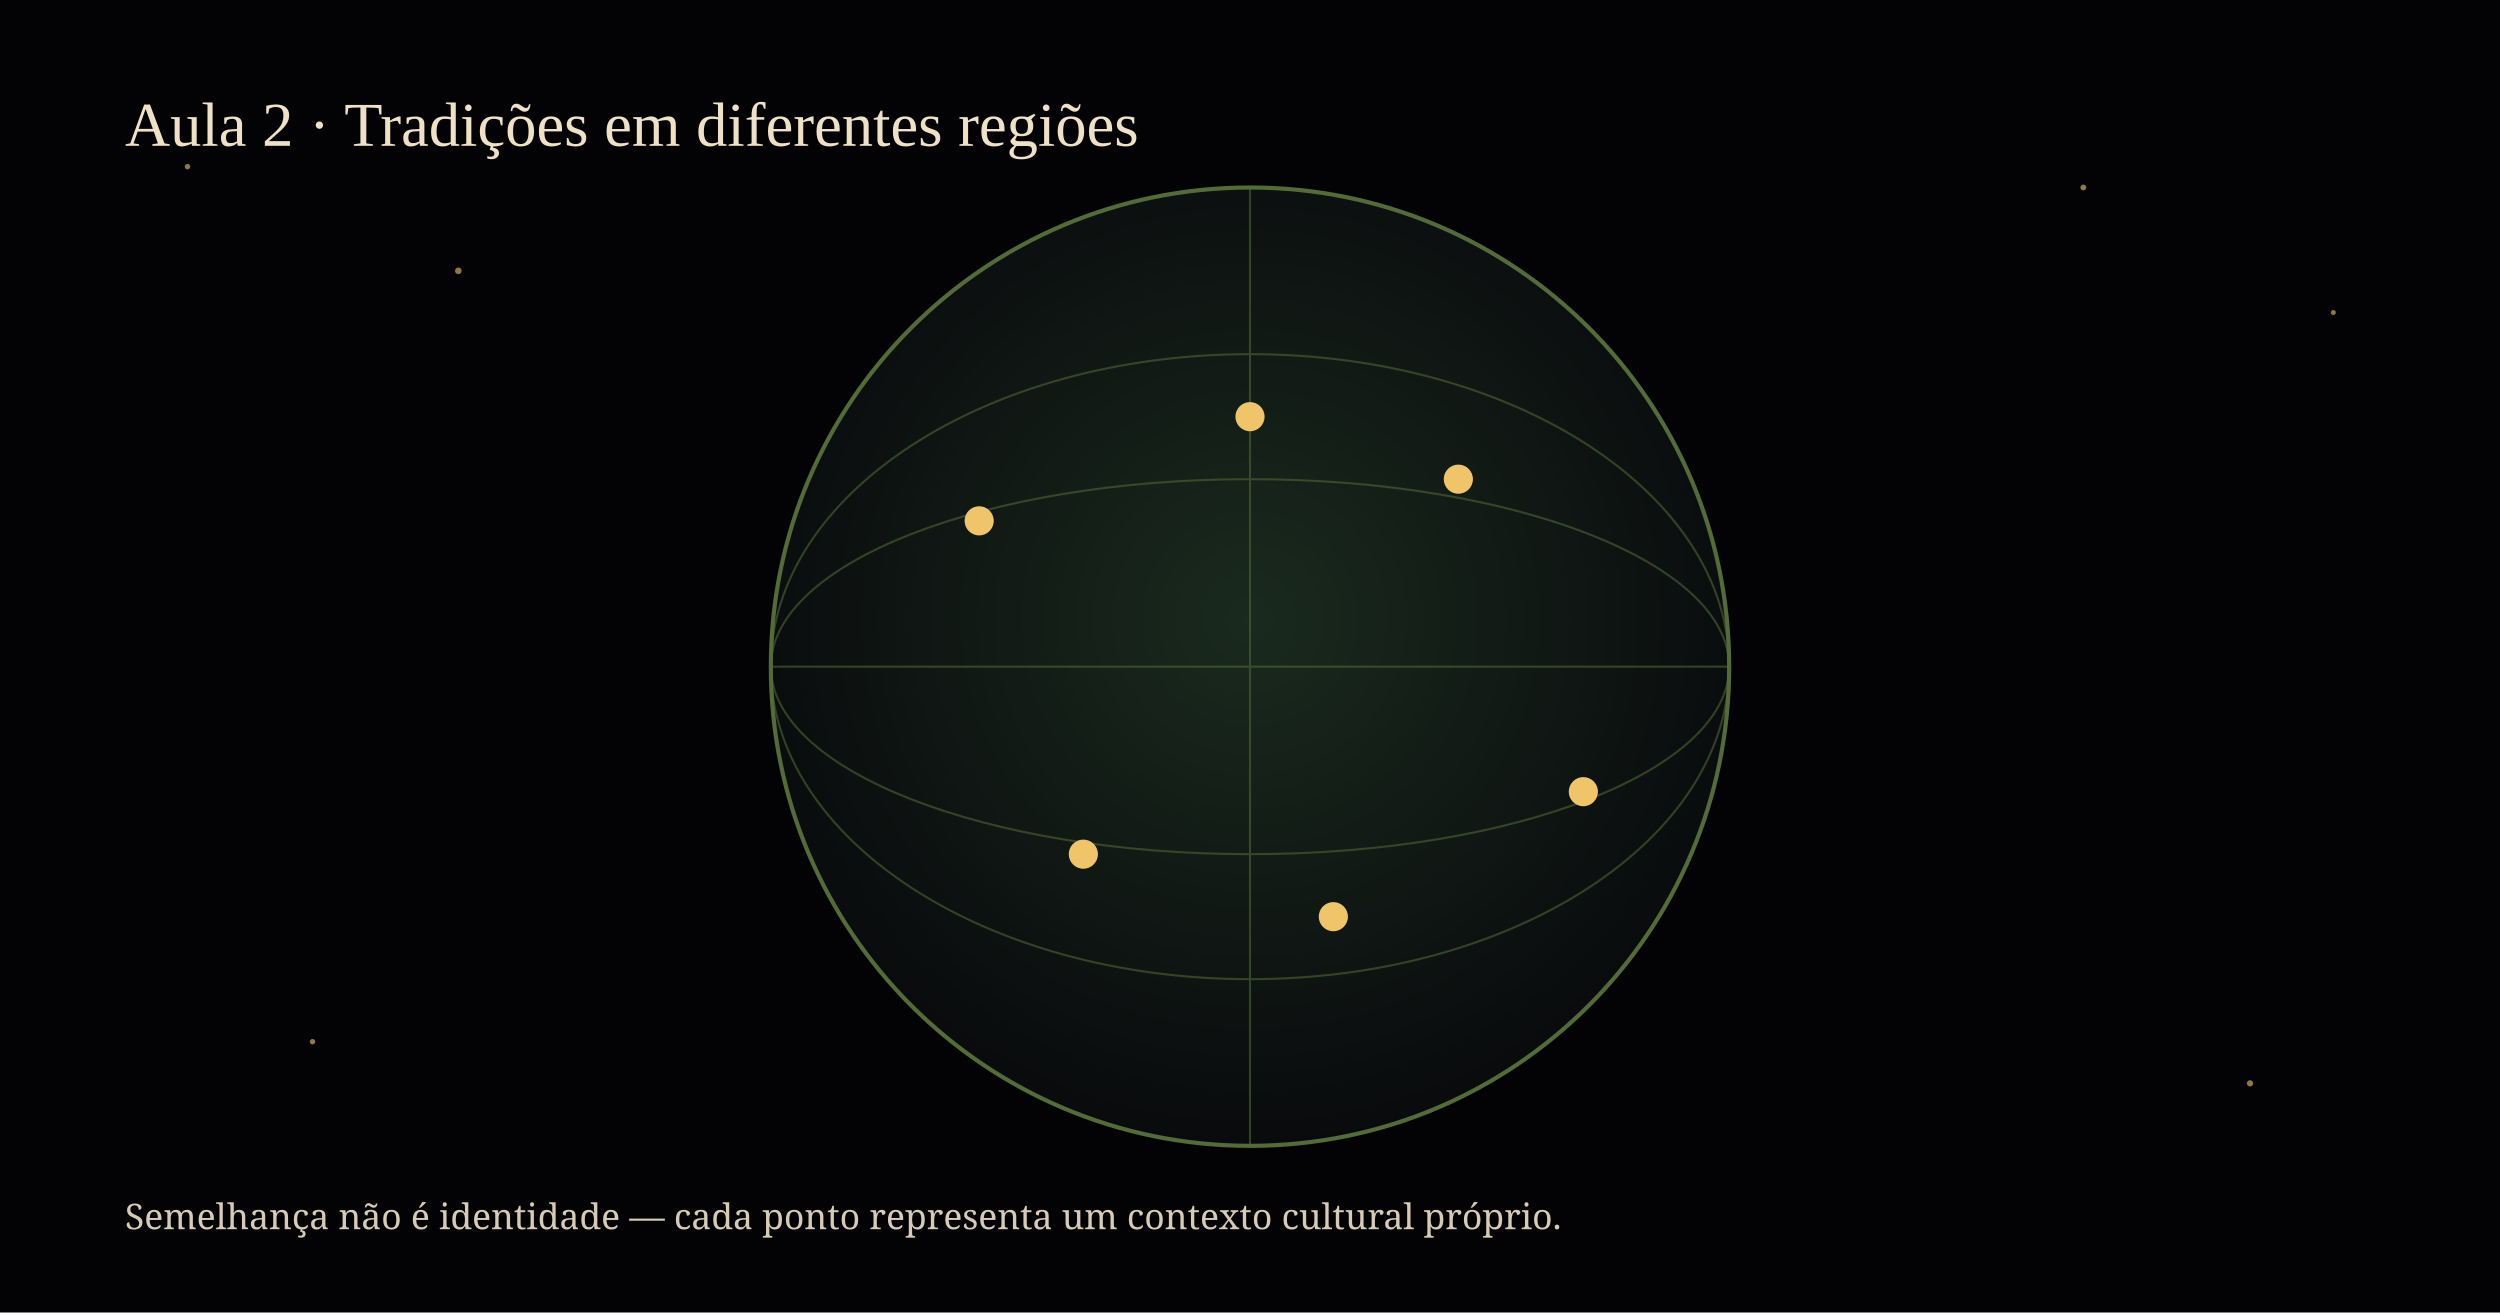
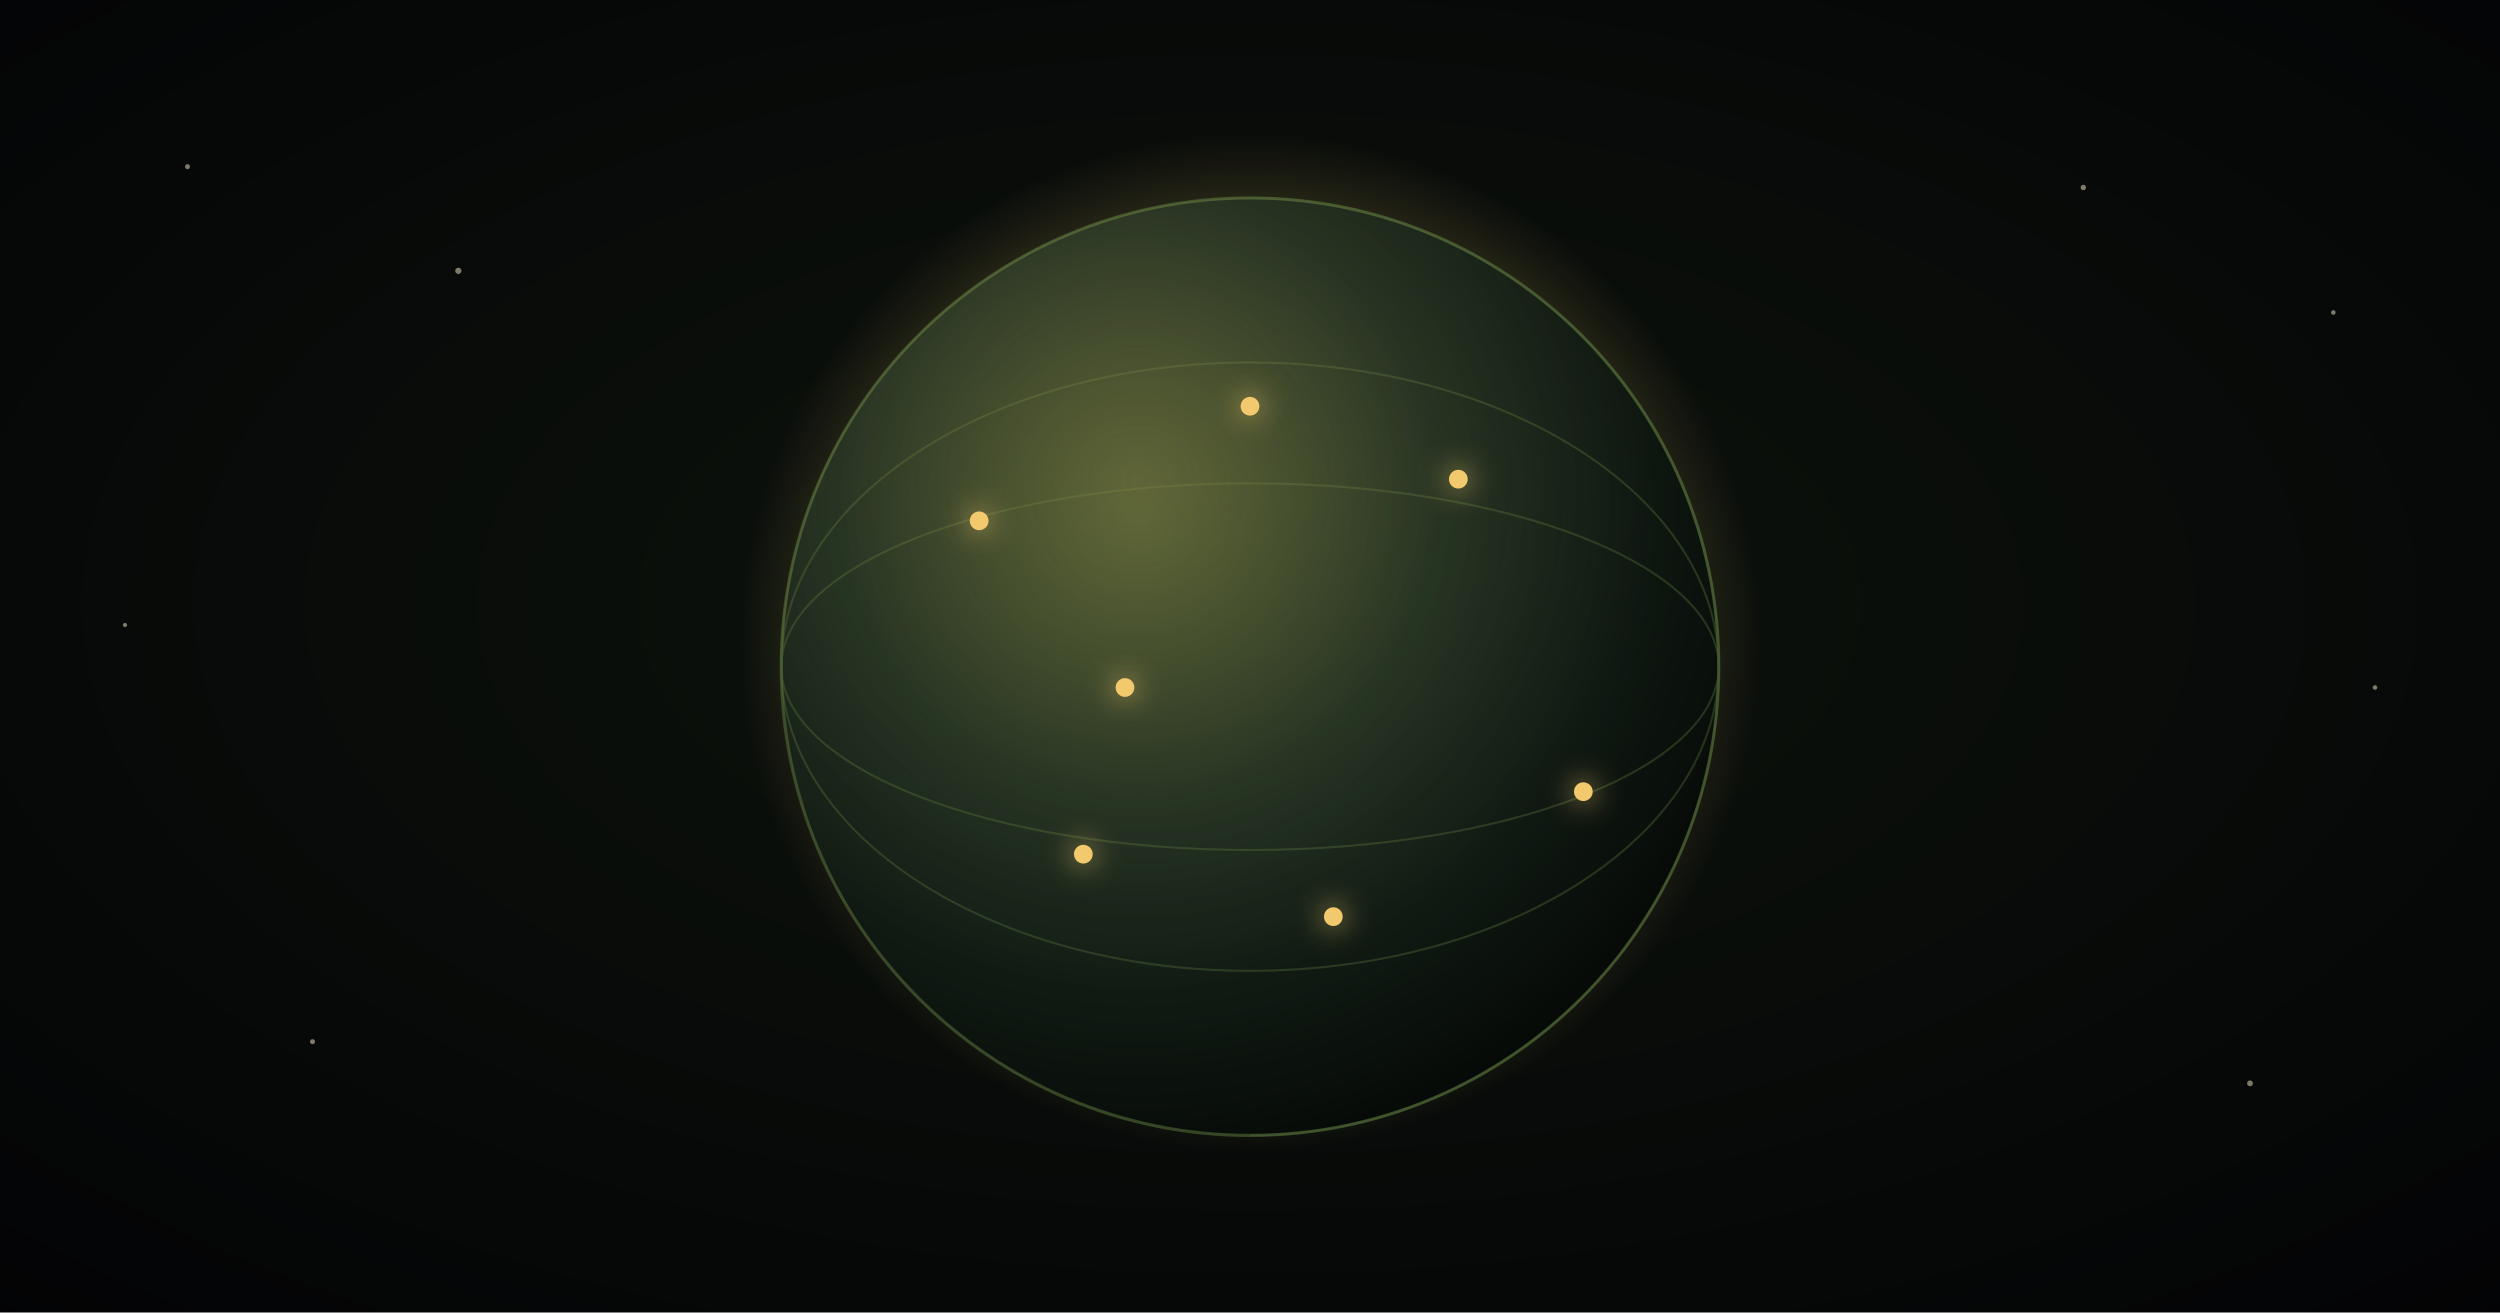
<svg xmlns="http://www.w3.org/2000/svg" viewBox="0 0 1200 630" width="1200" height="630" role="img" aria-labelledby="a2Titulo a2Desc">
  <defs>
-     <radialGradient id="globoA2" cx="50%" cy="45%" r="60%">
-       <stop offset="0%" stop-color="#1a2a1e" />
-       <stop offset="100%" stop-color="#07070b" />
+     <radialGradient id="fundoTrad" cx="50%" cy="46%" r="75%">
+       <stop offset="0%" stop-color="#0e140d" />
+       <stop offset="100%" stop-color="#030305" />
    </radialGradient>
+     <radialGradient id="haloTrad" cx="50%" cy="48%" r="42%">
+       <stop offset="0%" stop-color="#f2c96d" stop-opacity="0" />
+       <stop offset="82%" stop-color="#f2c96d" stop-opacity="0.16" />
+       <stop offset="100%" stop-color="#f2c96d" stop-opacity="0" />
+     </radialGradient>
+     <radialGradient id="globoTrad" cx="38%" cy="34%" r="72%">
+       <stop offset="0%" stop-color="#3a4d2a" />
+       <stop offset="45%" stop-color="#1a2a1e" />
+       <stop offset="100%" stop-color="#050806" />
+     </radialGradient>
+     <radialGradient id="brilhoGlobo" cx="38%" cy="30%" r="55%">
+       <stop offset="0%" stop-color="#f2c96d" stop-opacity="0.22" />
+       <stop offset="60%" stop-color="#f2c96d" stop-opacity="0.06" />
+       <stop offset="100%" stop-color="#f2c96d" stop-opacity="0" />
+     </radialGradient>
+     <filter id="brilhoPonto" x="-200%" y="-200%" width="500%" height="500%">
+       <feGaussianBlur stdDeviation="7" result="blur" />
+       <feMerge>
+         <feMergeNode in="blur" />
+         <feMergeNode in="SourceGraphic" />
+       </feMerge>
+     </filter>
+     <clipPath id="recorteGlobo">
+       <circle cx="600" cy="320" r="225" />
+     </clipPath>
  </defs>
-   <rect width="1200" height="630" fill="#030305" />
-   <g fill="#f0c56a" opacity="0.6">
-     <circle cx="90" cy="80" r="1.3" />
-     <circle cx="220" cy="130" r="1.6" />
-     <circle cx="1000" cy="90" r="1.4" />
-     <circle cx="1120" cy="150" r="1.2" />
-     <circle cx="150" cy="500" r="1.3" />
-     <circle cx="1080" cy="520" r="1.5" />
+   <rect width="1200" height="630" fill="url(#fundoTrad)" />
+   <g fill="#f7ecc9" opacity="0.5">
+     <circle cx="90" cy="80" r="1.2" />
+     <circle cx="220" cy="130" r="1.5" />
+     <circle cx="1000" cy="90" r="1.3" />
+     <circle cx="1120" cy="150" r="1.1" />
+     <circle cx="150" cy="500" r="1.2" />
+     <circle cx="1080" cy="520" r="1.4" />
+     <circle cx="60" cy="300" r="1" />
+     <circle cx="1140" cy="330" r="1.1" />
  </g>
-   <circle cx="600" cy="320" r="230" fill="url(#globoA2)" stroke="#536b37" stroke-width="2" />
-   <g stroke="#536b37" stroke-width="1" fill="none" opacity="0.55">
-     <ellipse cx="600" cy="320" rx="230" ry="90" />
-     <ellipse cx="600" cy="320" rx="230" ry="150" />
-     <line x1="370" y1="320" x2="830" y2="320" />
-     <line x1="600" y1="90" x2="600" y2="550" />
+   <circle cx="600" cy="320" r="290" fill="url(#haloTrad)" />
+   <circle cx="600" cy="320" r="225" fill="url(#globoTrad)" stroke="#536b37" stroke-width="1.5" stroke-opacity="0.6" />
+   <g stroke="#536b37" stroke-width="1" fill="none" opacity="0.4">
+     <ellipse cx="600" cy="320" rx="225" ry="88" />
+     <ellipse cx="600" cy="320" rx="225" ry="146" />
+     <path d="M375,320 A225,225 0 0 1 825,320" />
+     <path d="M600,95 A225,225 0 0 1 600,545" />
  </g>
-   <g fill="#f0c56a">
-     <circle cx="470" cy="250" r="7" />
-     <circle cx="520" cy="410" r="7" />
-     <circle cx="700" cy="230" r="7" />
-     <circle cx="760" cy="380" r="7" />
-     <circle cx="600" cy="200" r="7" />
-     <circle cx="640" cy="440" r="7" />
+   <circle cx="600" cy="320" r="225" fill="url(#brilhoGlobo)" clip-path="url(#recorteGlobo)" />
+   <g filter="url(#brilhoPonto)">
+     <circle cx="470" cy="250" r="4.5" fill="#f2c96d" />
+     <circle cx="520" cy="410" r="4.5" fill="#f2c96d" />
+     <circle cx="700" cy="230" r="4.5" fill="#f2c96d" />
+     <circle cx="760" cy="380" r="4.5" fill="#f2c96d" />
+     <circle cx="600" cy="195" r="4.5" fill="#f2c96d" />
+     <circle cx="640" cy="440" r="4.5" fill="#f2c96d" />
+     <circle cx="540" cy="330" r="4.5" fill="#f2c96d" />
  </g>
-   <text x="60" y="70" font-family="Georgia, 'Times New Roman', serif" font-size="30" fill="#efe1c5">Aula 2 · Tradições em diferentes regiões</text>
-   <text x="60" y="590" font-family="Georgia, serif" font-size="17" fill="#d8cbb6">Semelhança não é identidade — cada ponto representa um contexto cultural próprio.</text>
</svg>
